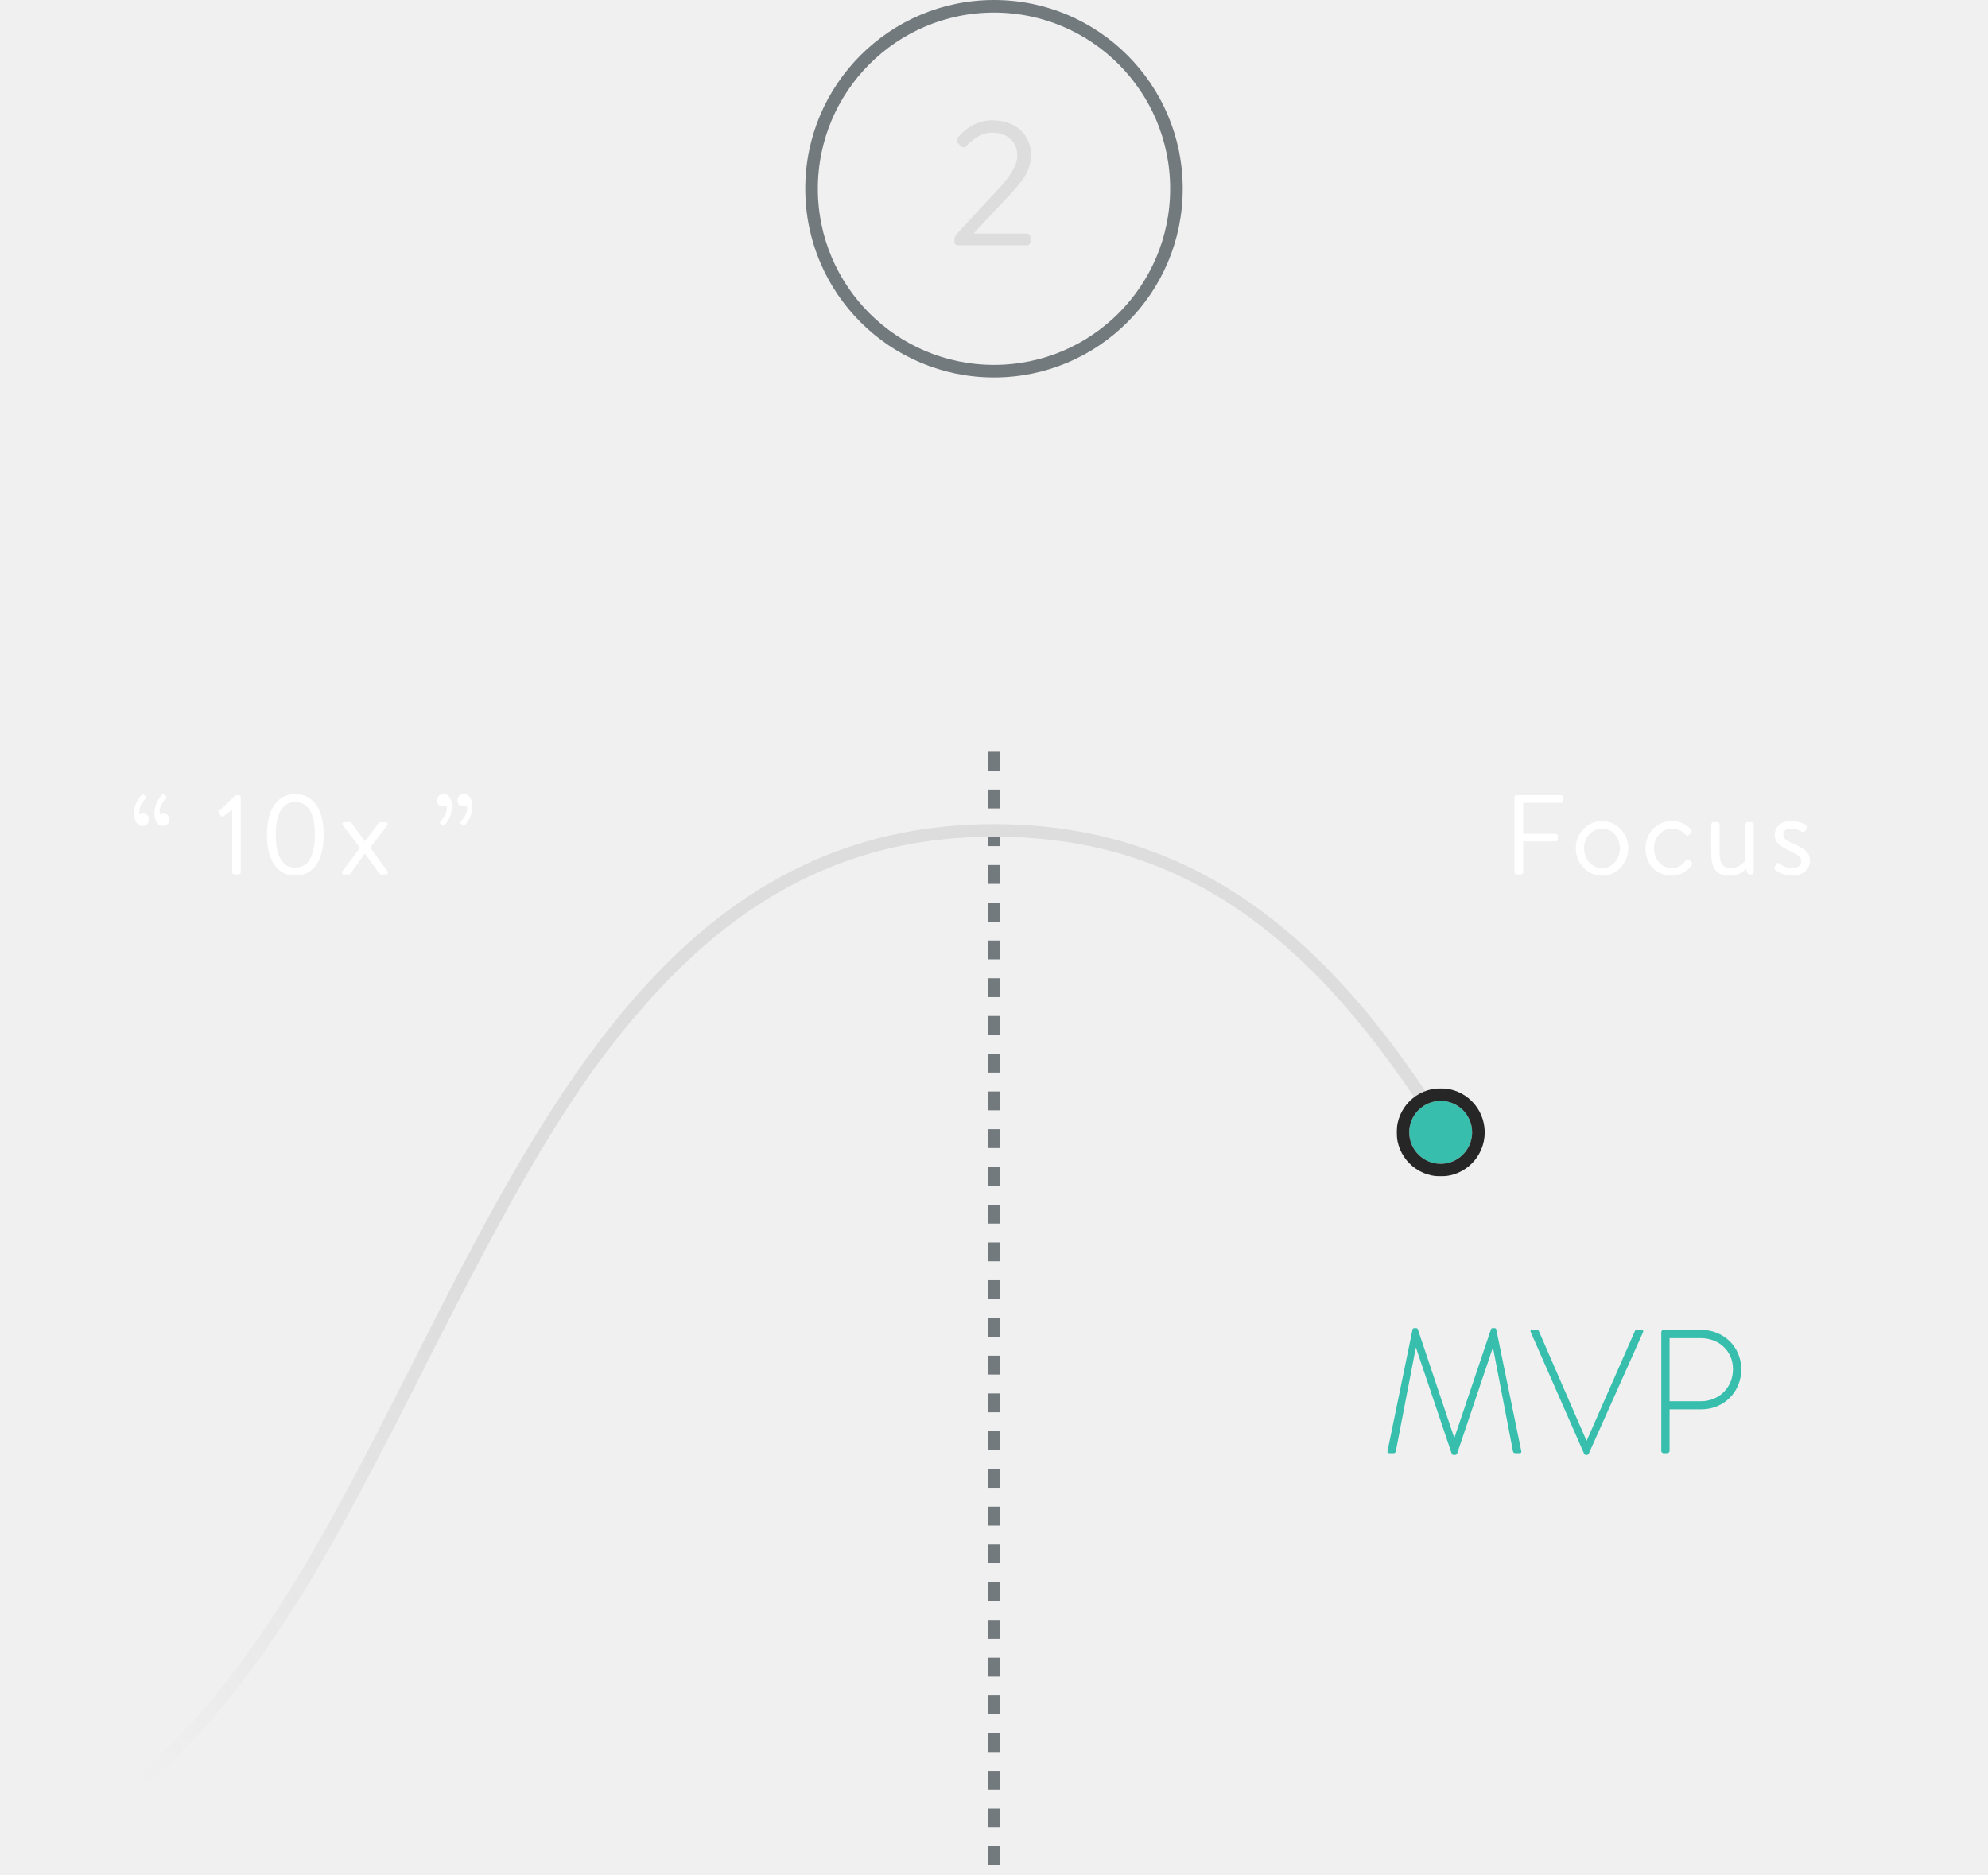
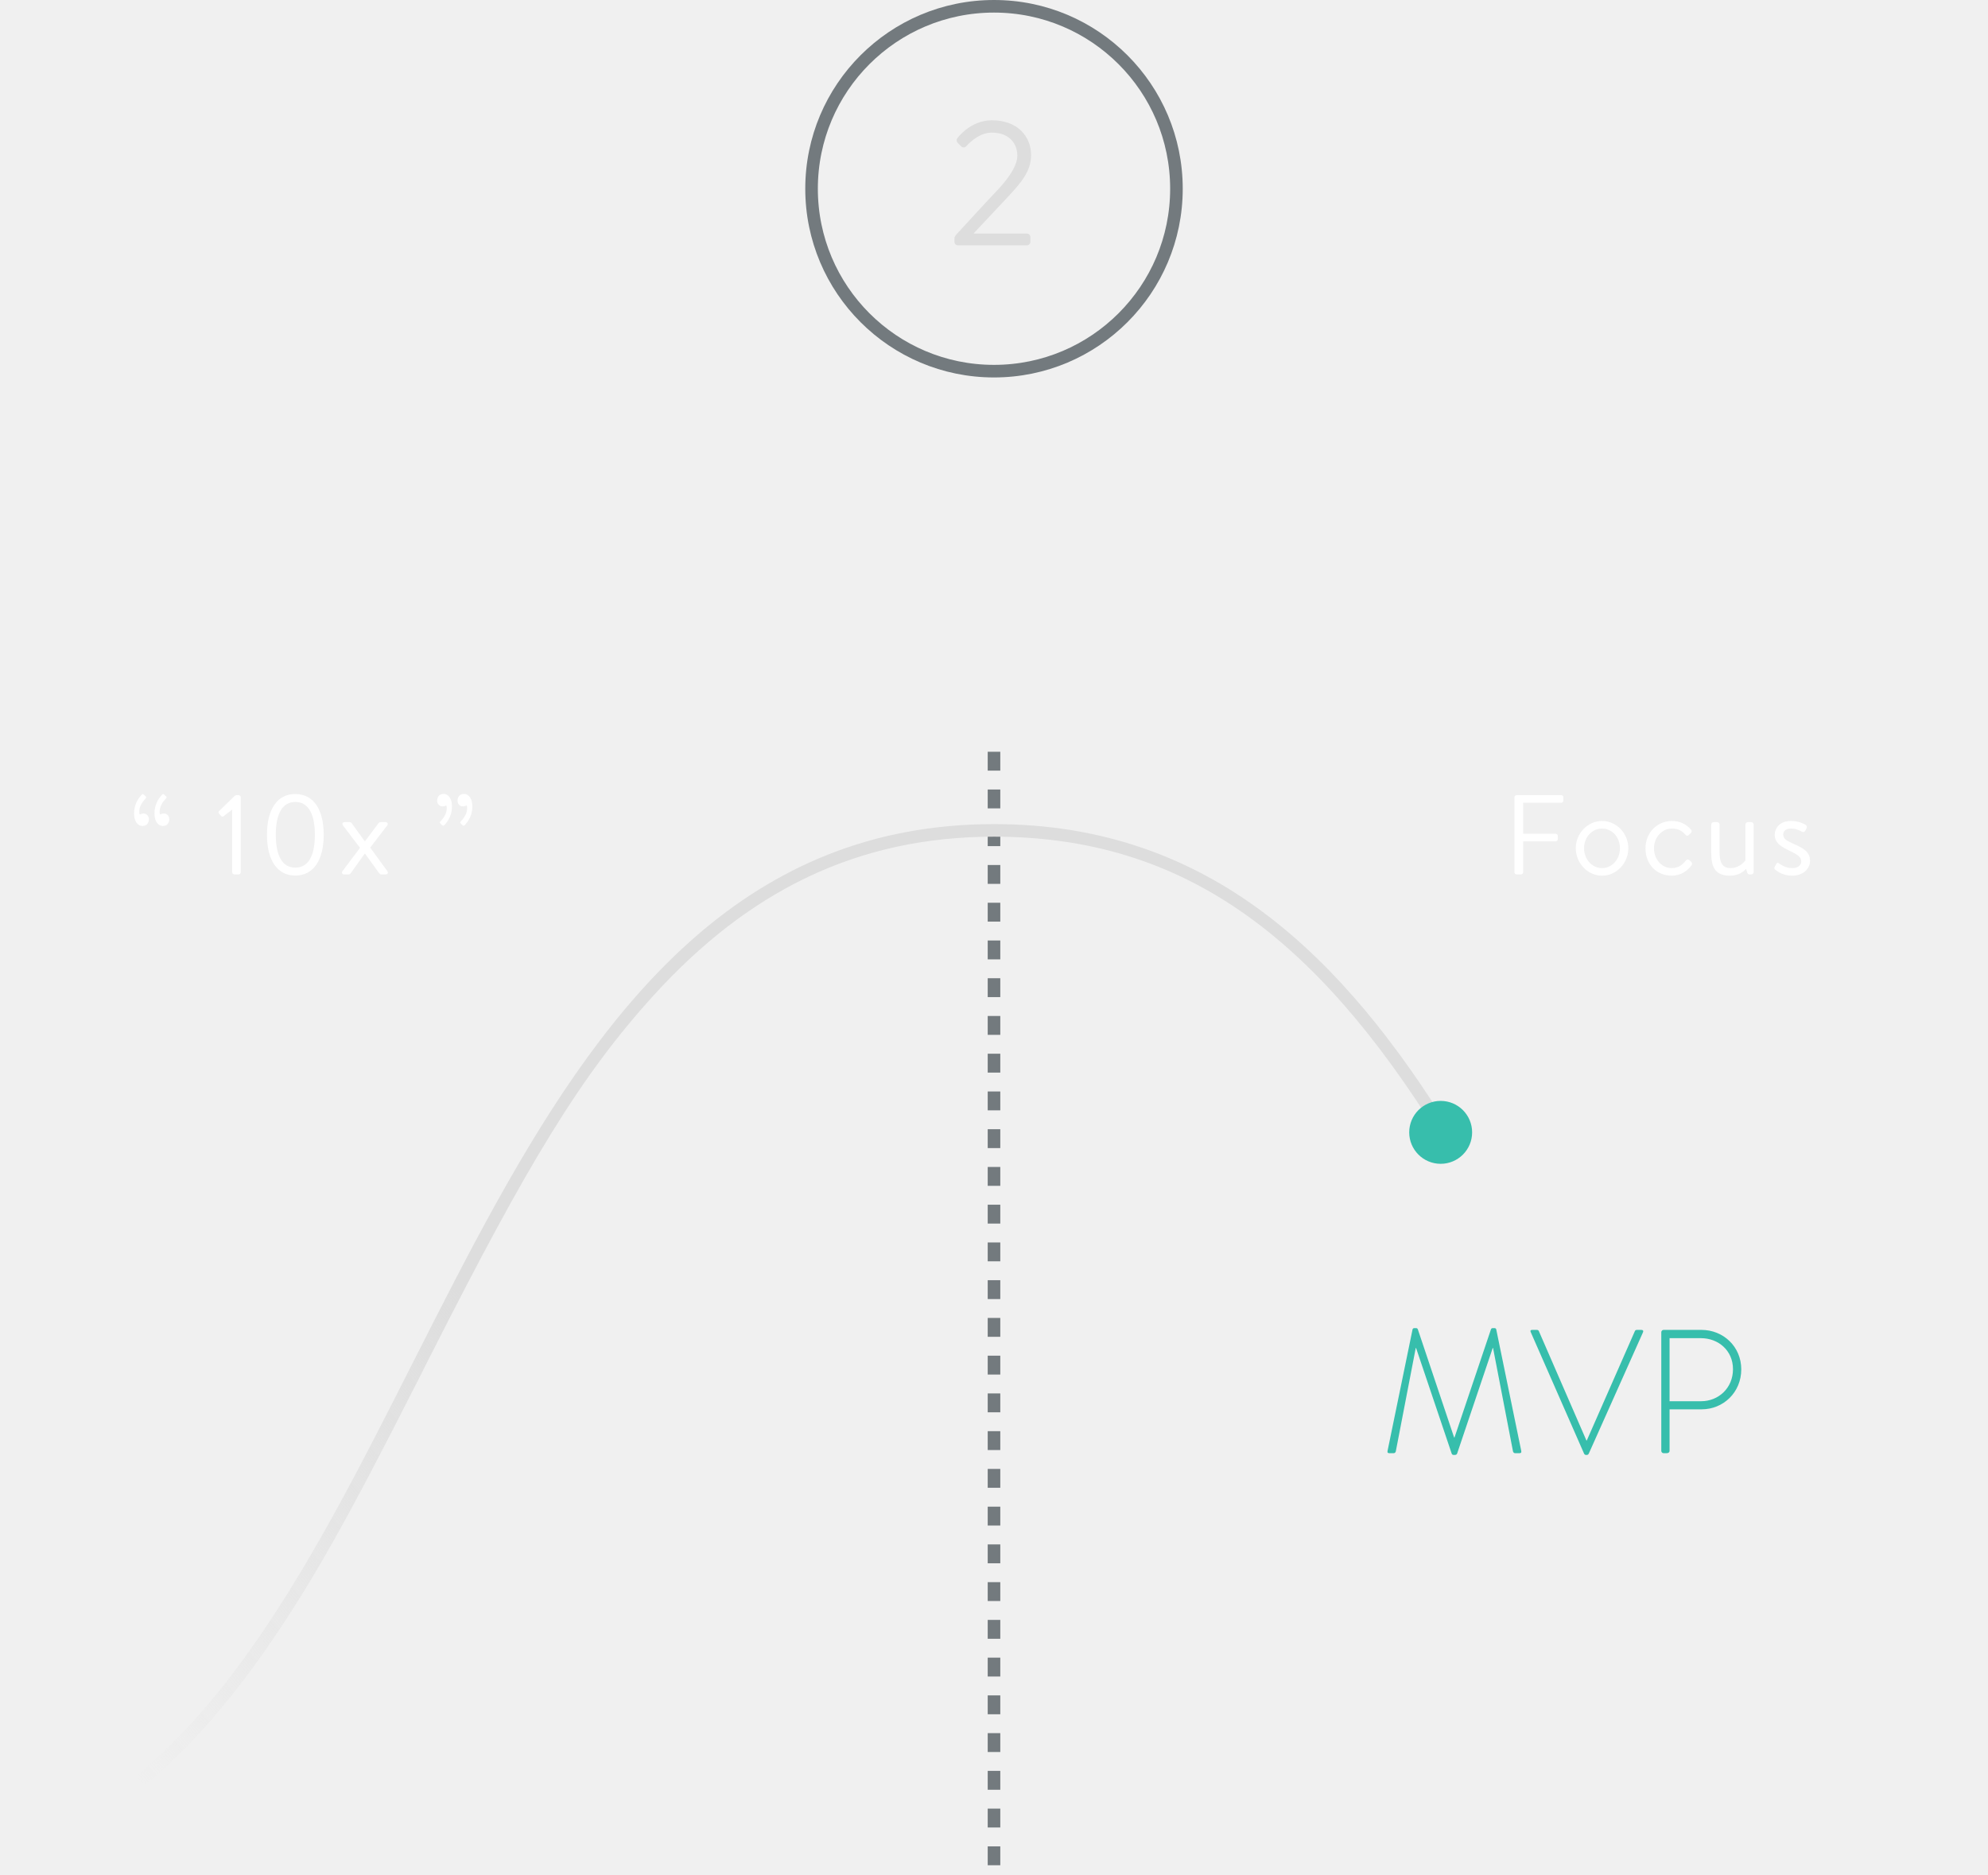
<svg xmlns="http://www.w3.org/2000/svg" xmlns:xlink="http://www.w3.org/1999/xlink" width="316px" height="298px" viewBox="0 0 316 298" version="1.1">
  <defs>
    <linearGradient x1="40.671%" y1="74.105%" x2="0%" y2="100%" id="linearGradient-1">
      <stop stop-color="#DDDDDD" offset="0%" />
      <stop stop-color="#DDDDDD" stop-opacity="0" offset="100%" />
    </linearGradient>
-     <circle id="path-2" cx="208" cy="60" r="5" />
-     <mask id="mask-3" maskContentUnits="userSpaceOnUse" maskUnits="objectBoundingBox" x="-2" y="-2" width="14" height="14">
-       <rect x="201" y="53" width="14" height="14" fill="white" />
-       <use xlink:href="#path-2" fill="black" />
-     </mask>
-     <path d="M30,60 L30,60 C46.569,60 60,46.569 60,30 C60,13.431 46.569,0 30,0 C13.431,0 0,13.431 0,30 C0,46.569 13.431,60 30,60 L30,60 Z" id="path-4" />
-     <mask id="mask-5" maskContentUnits="userSpaceOnUse" maskUnits="objectBoundingBox" x="0" y="0" width="60" height="60" fill="white">
-       <use xlink:href="#path-4" />
+     <path d="M30,60 L30,60 C46.569,60 60,46.569 60,30 C60,13.431 46.569,0 30,0 C13.431,0 0,13.431 0,30 C0,46.569 13.431,60 30,60 L30,60 Z" id="path-2" />
+     <mask id="mask-3" maskContentUnits="userSpaceOnUse" maskUnits="objectBoundingBox" x="0" y="0" width="60" height="60" fill="white">
+       <use xlink:href="#path-2" />
    </mask>
  </defs>
-   <g id="Page-6" stroke="none" stroke-width="1" fill="none" fill-rule="evenodd">
+   <g id="Process-Stages" stroke="none" stroke-width="1" fill="none" fill-rule="evenodd">
    <g id="process--stage-2" transform="translate(21, 0)">
      <g id="10x--hump-2" transform="translate(0, 120)">
        <path d="M137,0.5 L137,178" id="Line" stroke="#737A7E" stroke-width="2" stroke-linecap="square" stroke-dasharray="1,5" />
        <path d="M1.25,161.804 C49.5,121.32 58.779,11 137,11 C171.565,11 192.668,32.371 209.618,59.775 L207.822,60.672 C188.016,28.711 166.976,13 137,13 C115.339,13 98.072,21.557 82.92,38.202 C71.186,51.094 62.735,65.307 47.861,94.642 C47.342,95.665 45.504,99.296 45.142,100.01 C34.216,121.567 28.216,132.374 20.555,143.192 C14.883,151.202 9.05,157.82 2.845,163.083 C1.257,164.43 -0.54,163.307 1.25,161.804 Z" id="Path-3" fill="url(#linearGradient-1)" />
-         <g id="Oval">
-           <use fill="#37BEAC" fill-rule="evenodd" xlink:href="#path-2" />
-           <use stroke="#262626" mask="url(#mask-3)" stroke-width="4" xlink:href="#path-2" />
-         </g>
+         <circle id="Oval" fill="#37BEAC" cx="208" cy="60" r="5" />
        <path d="M199.556,110.636 C199.5,110.916 199.612,111 199.864,111 L200.536,111 C200.704,111 200.844,110.86 200.872,110.692 L204.036,94.284 L204.092,94.284 L209.748,111.056 C209.804,111.252 209.972,111.28 210.112,111.28 L210.224,111.28 C210.392,111.28 210.56,111.224 210.616,111.056 L216.272,94.284 L216.328,94.284 L219.492,110.692 C219.52,110.86 219.66,111 219.828,111 L220.5,111 C220.752,111 220.864,110.916 220.808,110.636 L216.832,91.316 C216.804,91.204 216.692,91.12 216.58,91.12 L216.272,91.12 C216.132,91.12 216.048,91.176 215.992,91.316 L210.196,108.508 L210.14,108.508 L204.372,91.316 C204.316,91.176 204.232,91.12 204.092,91.12 L203.784,91.12 C203.672,91.12 203.56,91.204 203.532,91.316 L199.556,110.636 Z M230.776,111.028 C230.804,111.112 230.916,111.28 231.084,111.28 L231.224,111.28 C231.392,111.28 231.504,111.168 231.56,111.028 L240.156,91.792 C240.268,91.568 240.156,91.4 239.904,91.4 L239.176,91.4 C239.008,91.4 238.896,91.512 238.868,91.596 L231.224,108.984 L231.168,108.984 L223.608,91.596 C223.58,91.512 223.468,91.4 223.3,91.4 L222.544,91.4 C222.292,91.4 222.208,91.54 222.32,91.764 L230.776,111.028 Z M243.068,110.636 C243.068,110.832 243.236,111 243.432,111 L243.936,111 C244.216,111 244.384,110.832 244.384,110.636 L244.384,104.028 L249.48,104.028 C252.924,104.028 255.78,101.34 255.78,97.672 C255.78,94.06 252.924,91.4 249.452,91.4 L243.432,91.4 C243.236,91.4 243.068,91.568 243.068,91.764 L243.068,110.636 Z M244.384,102.74 L244.384,92.716 L249.368,92.716 C252.14,92.716 254.464,94.676 254.464,97.644 C254.464,100.668 252.14,102.74 249.396,102.74 L244.384,102.74 Z" id="MVP" fill="#37BEAC" />
        <path d="M219.728,18.658 C219.728,18.838 219.872,19 220.07,19 L220.772,19 C220.952,19 221.114,18.838 221.114,18.658 L221.114,13.744 L226.28,13.744 C226.46,13.744 226.622,13.582 226.622,13.402 L226.622,12.88 C226.622,12.7 226.46,12.538 226.28,12.538 L221.114,12.538 L221.114,7.606 L227.162,7.606 C227.36,7.606 227.504,7.444 227.504,7.264 L227.504,6.742 C227.504,6.562 227.36,6.4 227.162,6.4 L220.07,6.4 C219.872,6.4 219.728,6.562 219.728,6.742 L219.728,18.658 Z M229.476,14.824 C229.476,17.2 231.348,19.198 233.652,19.198 C235.956,19.198 237.828,17.2 237.828,14.824 C237.828,12.484 235.956,10.504 233.652,10.504 C231.348,10.504 229.476,12.484 229.476,14.824 L229.476,14.824 Z M230.79,14.824 C230.79,13.132 232.014,11.71 233.652,11.71 C235.29,11.71 236.496,13.132 236.496,14.824 C236.496,16.552 235.29,17.992 233.652,17.992 C232.014,17.992 230.79,16.552 230.79,14.824 L230.79,14.824 Z M240.556,14.86 C240.556,17.362 242.284,19.198 244.75,19.198 C246.136,19.198 247.252,18.442 247.882,17.524 C248.026,17.308 247.954,17.128 247.774,16.948 L247.666,16.84 C247.432,16.606 247.198,16.534 246.964,16.804 C246.496,17.344 245.956,17.992 244.696,17.992 C243.148,17.992 241.906,16.606 241.906,14.842 C241.906,13.114 243.166,11.71 244.75,11.71 C245.596,11.71 246.262,11.962 246.838,12.61 C247,12.79 247.162,12.97 247.432,12.736 L247.72,12.466 C247.918,12.304 247.954,12.07 247.792,11.872 C247.018,10.99 246.01,10.504 244.768,10.504 C242.356,10.504 240.556,12.412 240.556,14.86 L240.556,14.86 Z M251.006,15.562 C251.006,17.758 251.582,19.198 253.976,19.198 C255.47,19.198 256.244,18.442 256.55,18.118 L256.712,18.64 C256.766,18.856 256.856,19 257.09,19 L257.378,19 C257.576,19 257.756,18.82 257.756,18.604 L257.756,11.08 C257.756,10.882 257.576,10.684 257.378,10.684 L256.82,10.684 C256.604,10.684 256.442,10.882 256.442,11.08 L256.442,16.786 C256.064,17.218 255.326,17.992 254.084,17.992 C252.878,17.992 252.338,17.236 252.338,15.58 L252.338,11.08 C252.338,10.882 252.158,10.684 251.942,10.684 L251.402,10.684 C251.168,10.684 251.006,10.882 251.006,11.08 L251.006,15.562 Z M263.886,19.198 C265.578,19.198 266.712,18.136 266.712,16.822 C266.712,15.31 265.47,14.77 264.03,14.104 C263.022,13.636 262.446,13.366 262.446,12.628 C262.446,12.232 262.752,11.71 263.67,11.71 C264.444,11.71 265.02,11.98 265.38,12.196 C265.56,12.304 265.83,12.286 265.956,12.052 L266.136,11.71 C266.262,11.476 266.226,11.296 266.046,11.152 C265.65,10.864 264.75,10.504 263.67,10.504 C261.744,10.504 261.096,11.818 261.096,12.682 C261.096,14.104 262.356,14.698 263.454,15.238 C264.66,15.832 265.308,16.156 265.308,16.948 C265.308,17.596 264.732,17.992 263.886,17.992 C262.824,17.992 262.104,17.47 261.816,17.254 C261.582,17.092 261.438,17.164 261.33,17.362 L261.078,17.83 C261.006,17.974 261.042,18.1 261.132,18.19 C261.564,18.586 262.5,19.198 263.886,19.198 L263.886,19.198 Z" id="Focus" fill="#FFFFFF" />
        <path d="M2.668,10.198 C2.668,9.802 2.38,9.316 1.804,9.316 C1.624,9.316 1.336,9.388 1.21,9.478 C1.156,9.334 1.138,9.19 1.138,9.064 C1.138,8.128 1.642,7.462 2.146,6.922 C2.236,6.832 2.29,6.724 2.164,6.598 L1.822,6.292 C1.732,6.22 1.642,6.202 1.534,6.31 C0.904,6.994 0.31,7.948 0.31,9.316 C0.31,10.414 0.778,11.296 1.66,11.296 C2.308,11.296 2.668,10.828 2.668,10.198 L2.668,10.198 Z M5.908,10.198 C5.908,9.802 5.62,9.316 5.044,9.316 C4.864,9.316 4.576,9.388 4.45,9.478 C4.396,9.334 4.378,9.19 4.378,9.064 C4.378,8.128 4.882,7.462 5.386,6.922 C5.476,6.832 5.53,6.724 5.404,6.598 L5.062,6.292 C4.972,6.22 4.882,6.202 4.774,6.31 C4.144,6.994 3.55,7.948 3.55,9.316 C3.55,10.414 4.018,11.296 4.9,11.296 C5.548,11.296 5.908,10.828 5.908,10.198 L5.908,10.198 Z M15.9,8.704 L15.9,18.64 C15.9,18.838 16.062,19 16.26,19 L16.926,19 C17.106,19 17.268,18.838 17.268,18.64 L17.268,6.742 C17.268,6.562 17.106,6.4 16.926,6.4 L16.602,6.4 C16.476,6.4 16.386,6.436 16.296,6.526 L13.83,8.92 C13.74,9.01 13.668,9.172 13.794,9.316 L14.154,9.712 C14.28,9.856 14.424,9.838 14.568,9.73 L15.882,8.704 L15.9,8.704 Z M25.936,19.18 C28.816,19.18 30.454,16.75 30.454,12.7 C30.454,8.632 28.816,6.22 25.936,6.22 C23.074,6.22 21.436,8.632 21.436,12.7 C21.436,16.75 23.074,19.18 25.936,19.18 L25.936,19.18 Z M25.936,17.92 C23.902,17.92 22.84,16.084 22.84,12.7 C22.84,9.334 23.902,7.48 25.936,7.48 C27.988,7.48 29.05,9.334 29.05,12.7 C29.05,16.084 27.988,17.92 25.936,17.92 L25.936,17.92 Z M33.722,19 L34.406,19 C34.532,19 34.658,18.928 34.73,18.838 L36.98,15.688 L37.016,15.688 L39.284,18.82 C39.356,18.91 39.482,19 39.608,19 L40.292,19 C40.616,19 40.76,18.73 40.562,18.46 L37.844,14.734 L40.544,11.224 C40.742,10.954 40.616,10.684 40.274,10.684 L39.5,10.684 C39.356,10.684 39.248,10.756 39.176,10.846 L37.016,13.726 L36.98,13.726 L34.892,10.846 C34.838,10.756 34.712,10.684 34.568,10.684 L33.794,10.684 C33.452,10.684 33.326,10.954 33.524,11.224 L36.224,14.77 L33.452,18.46 C33.254,18.712 33.362,19 33.722,19 L33.722,19 Z M48.484,7.3 C48.484,7.696 48.772,8.182 49.348,8.182 C49.528,8.182 49.816,8.11 49.942,8.02 C49.996,8.164 50.014,8.308 50.014,8.434 C50.014,9.37 49.51,10.036 49.006,10.576 C48.916,10.666 48.862,10.774 48.988,10.9 L49.33,11.206 C49.42,11.278 49.51,11.296 49.618,11.188 C50.248,10.504 50.842,9.55 50.842,8.182 C50.842,7.084 50.374,6.202 49.492,6.202 C48.844,6.202 48.484,6.67 48.484,7.3 L48.484,7.3 Z M51.724,7.3 C51.724,7.696 52.012,8.182 52.588,8.182 C52.768,8.182 53.056,8.11 53.182,8.02 C53.236,8.164 53.254,8.308 53.254,8.434 C53.254,9.37 52.75,10.036 52.246,10.576 C52.156,10.666 52.102,10.774 52.228,10.9 L52.57,11.206 C52.66,11.278 52.75,11.296 52.858,11.188 C53.488,10.504 54.082,9.55 54.082,8.182 C54.082,7.084 53.614,6.202 52.732,6.202 C52.084,6.202 51.724,6.67 51.724,7.3 L51.724,7.3 Z" id="“-10x-”" fill="#FFFFFF" />
      </g>
      <g id="2" transform="translate(107, 0)">
-         <use id="Shape" stroke="#737A7E" mask="url(#mask-5)" stroke-width="4" xlink:href="#path-4" />
+         <use id="Shape" stroke="#737A7E" mask="url(#mask-3)" stroke-width="4" xlink:href="#path-2" />
        <path d="M26.794,37.068 L32.282,31.216 C34.27,29.088 35.894,27.212 35.894,24.664 C35.894,21.724 33.794,19.12 29.65,19.12 C26.234,19.12 24.19,21.948 24.19,21.948 C23.994,22.172 24.05,22.508 24.218,22.704 L24.778,23.264 C25.03,23.488 25.338,23.488 25.562,23.264 C26.458,22.312 27.886,21.08 29.65,21.08 C32.646,21.08 33.71,23.068 33.71,24.72 C33.71,26.092 32.758,27.8 30.798,29.956 C28.53,32.336 26.318,34.8 24.078,37.208 C23.714,37.6 23.714,37.74 23.714,38.048 L23.714,38.44 C23.714,38.748 23.938,39 24.274,39 L35.222,39 C35.53,39 35.782,38.748 35.782,38.44 L35.782,37.684 C35.782,37.376 35.53,37.124 35.222,37.124 L26.794,37.124 L26.794,37.068 Z" fill="#DDDDDD" />
      </g>
    </g>
  </g>
</svg>
